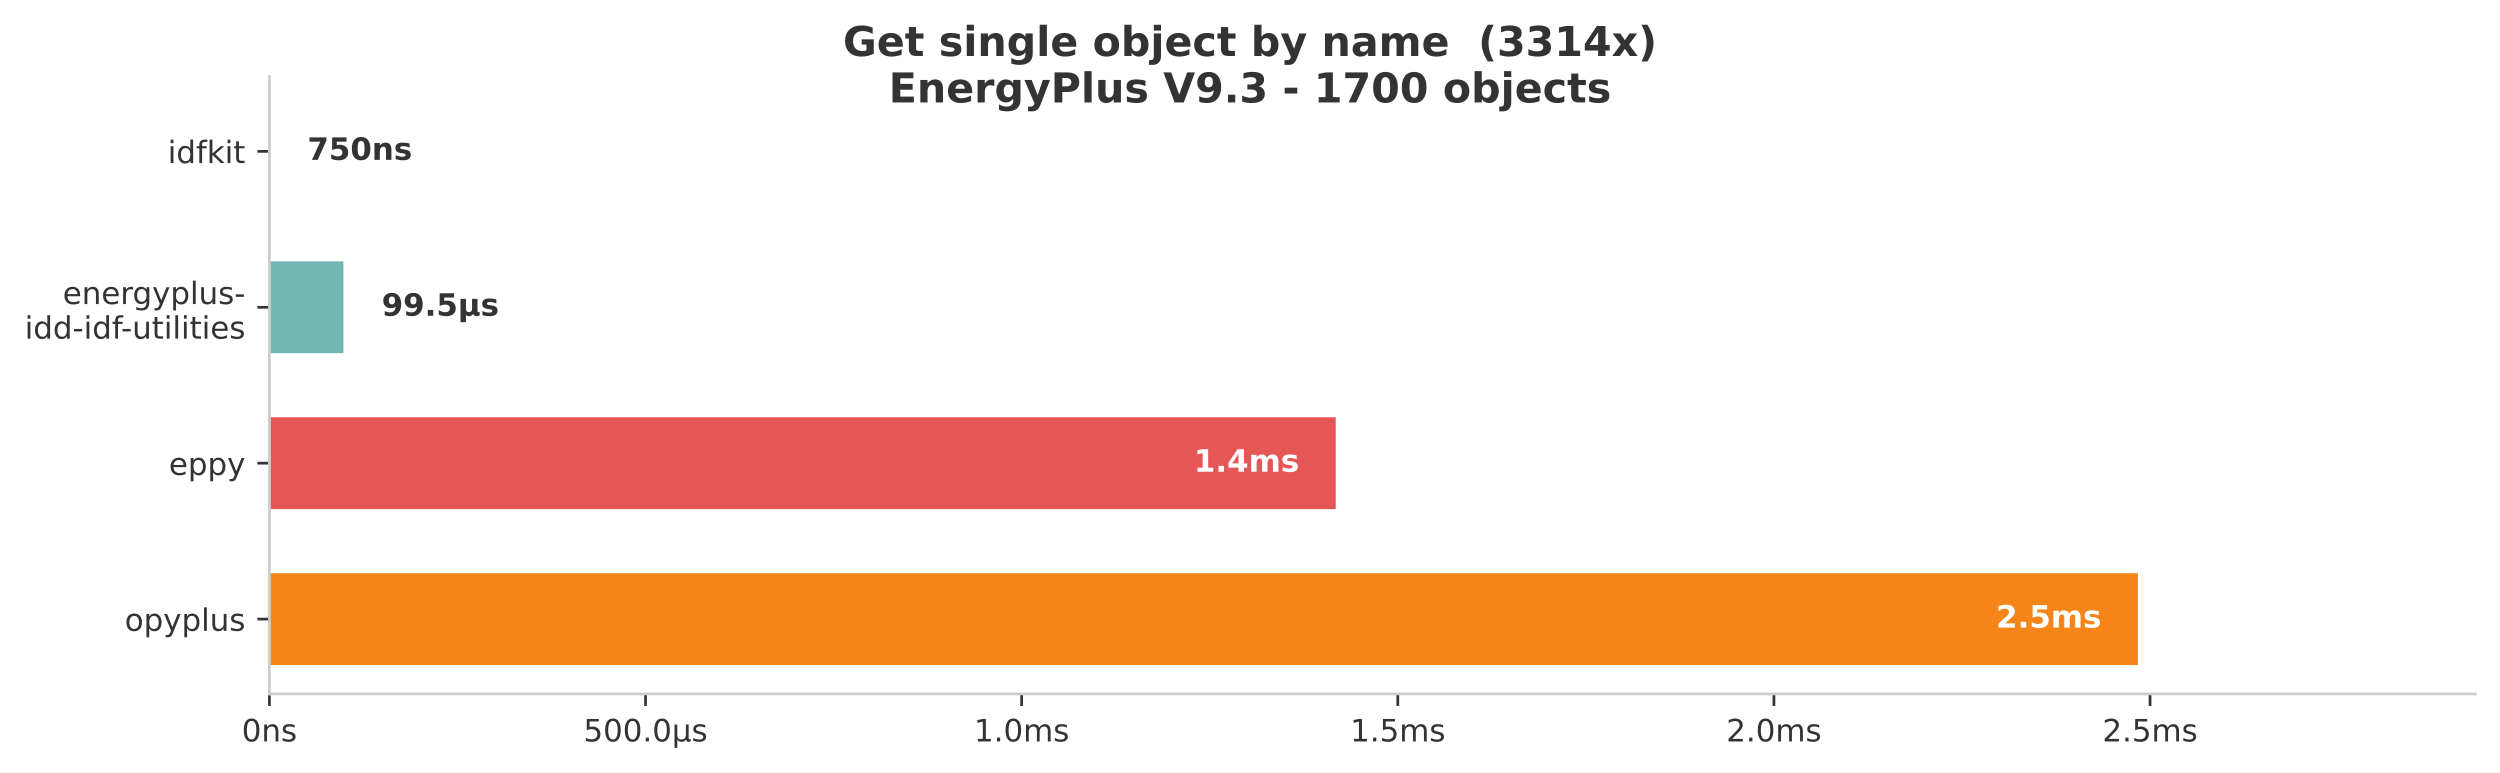
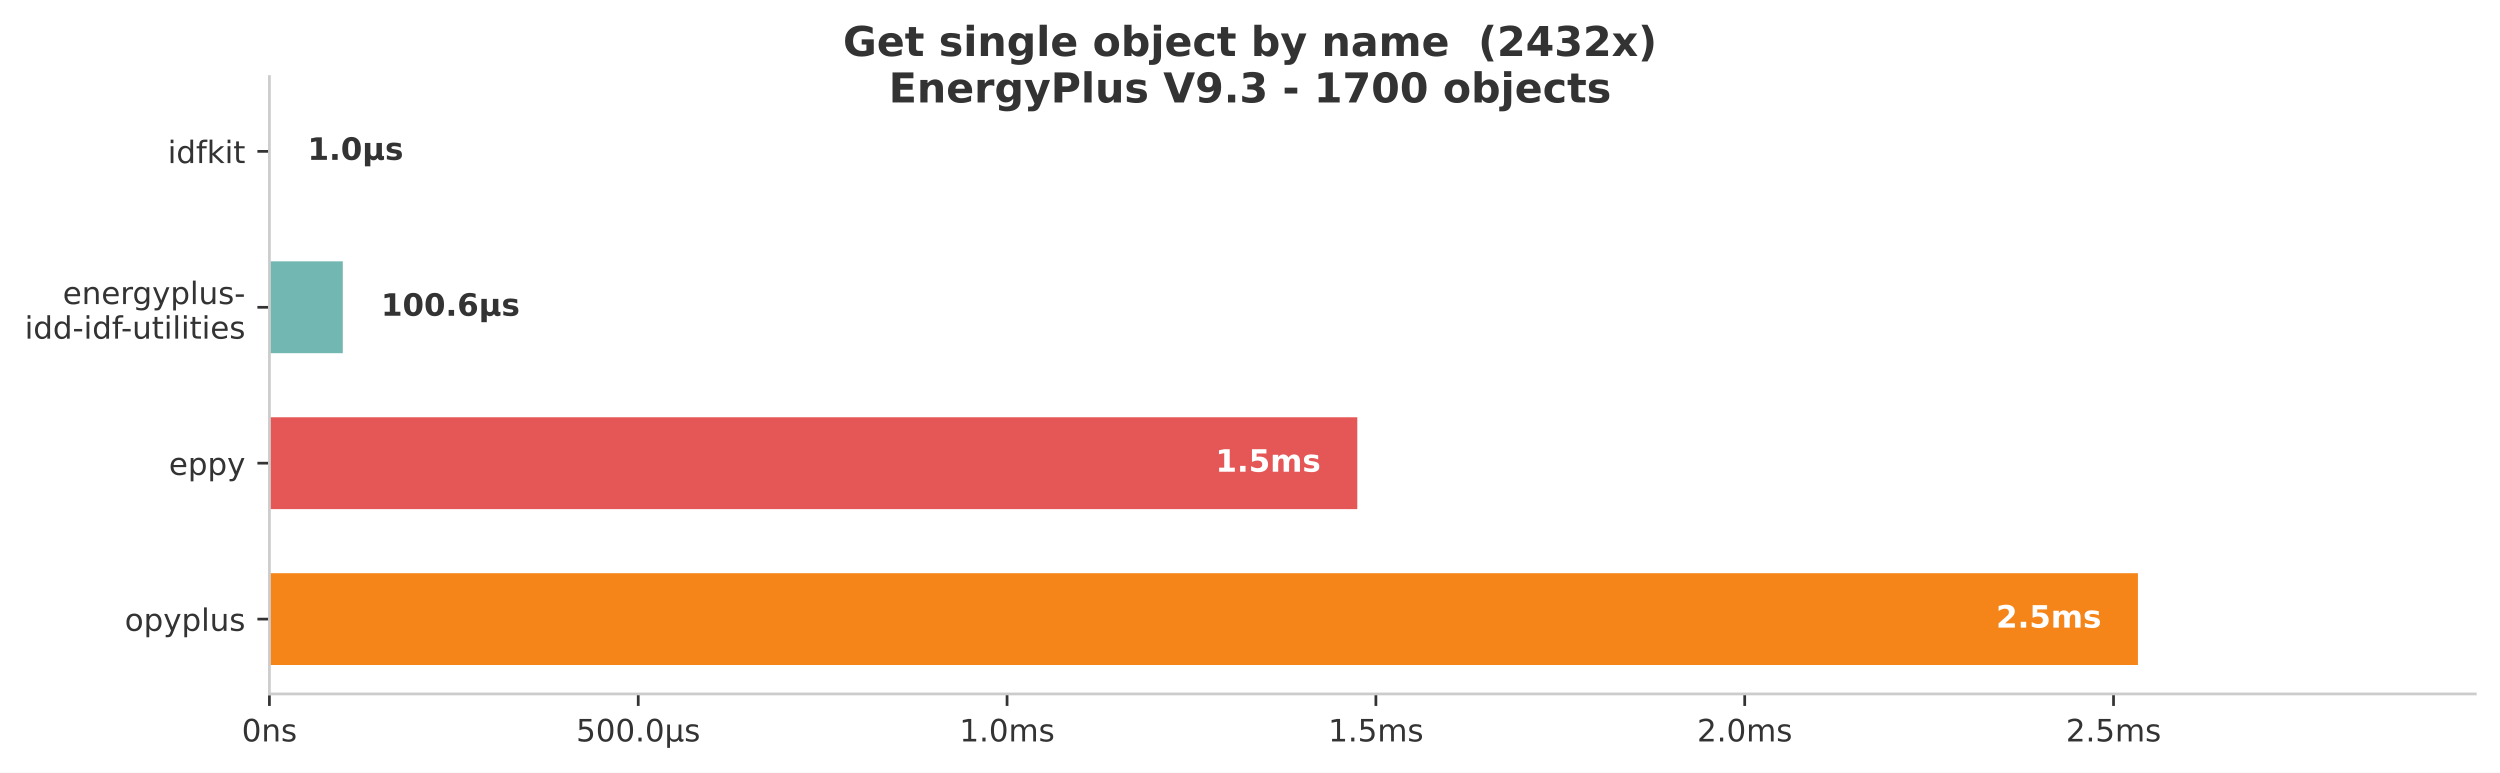
<svg xmlns="http://www.w3.org/2000/svg" xmlns:xlink="http://www.w3.org/1999/xlink" width="728.4pt" height="225.096pt" viewBox="0 0 728.4 225.096" version="1.1">
  <defs>
    <style type="text/css">*{stroke-linejoin: round; stroke-linecap: butt}</style>
  </defs>
  <g id="figure_1">
    <g id="patch_1">
      <path d="M 0 225.096 L 728.4 225.096 L 728.4 0 L 0 0 z " style="fill: #ffffff" />
    </g>
    <g id="axes_1">
      <g id="patch_2">
        <path d="M 78.497 202.185 L 721.2 202.185 L 721.2 22.296 L 78.497 22.296 z " style="fill: #ffffff" />
      </g>
      <g id="patch_3">
-         <path d="M 78.497 30.473 L 78.661 30.473 L 78.661 57.729 L 78.497 57.729 z " clip-path="url(#p20bd1a3137)" style="fill: #4c78a8; stroke: #ffffff; stroke-width: 0.5; stroke-linejoin: miter" />
+         <path d="M 78.497 30.473 L 78.721 30.473 L 78.721 57.729 L 78.497 57.729 z " clip-path="url(#p997a3b458b)" style="fill: #4c78a8; stroke: #ffffff; stroke-width: 0.5; stroke-linejoin: miter" />
      </g>
      <g id="patch_4">
-         <path d="M 78.497 75.9 L 100.305 75.9 L 100.305 103.156 L 78.497 103.156 z " clip-path="url(#p20bd1a3137)" style="fill: #72b7b2; stroke: #ffffff; stroke-width: 0.5; stroke-linejoin: miter" />
+         <path d="M 78.497 75.9 L 100.123 75.9 L 100.123 103.156 L 78.497 103.156 z " clip-path="url(#p997a3b458b)" style="fill: #72b7b2; stroke: #ffffff; stroke-width: 0.5; stroke-linejoin: miter" />
      </g>
      <g id="patch_5">
-         <path d="M 78.497 121.326 L 389.426 121.326 L 389.426 148.582 L 78.497 148.582 z " clip-path="url(#p20bd1a3137)" style="fill: #e45756; stroke: #ffffff; stroke-width: 0.5; stroke-linejoin: miter" />
+         <path d="M 78.497 121.326 L 395.711 121.326 L 395.711 148.582 L 78.497 148.582 z " clip-path="url(#p997a3b458b)" style="fill: #e45756; stroke: #ffffff; stroke-width: 0.5; stroke-linejoin: miter" />
      </g>
      <g id="patch_6">
-         <path d="M 78.497 166.753 L 623.16 166.753 L 623.16 194.009 L 78.497 194.009 z " clip-path="url(#p20bd1a3137)" style="fill: #f58518; stroke: #ffffff; stroke-width: 0.5; stroke-linejoin: miter" />
+         <path d="M 78.497 166.753 L 623.16 166.753 L 623.16 194.009 L 78.497 194.009 z " clip-path="url(#p997a3b458b)" style="fill: #f58518; stroke: #ffffff; stroke-width: 0.5; stroke-linejoin: miter" />
      </g>
      <g id="matplotlib.axis_1">
        <g id="xtick_1">
          <g id="line2d_1">
            <defs>
-               <path id="mc5695d712c" d="M 0 0 L 0 3.5 " style="stroke: #333333; stroke-width: 0.8" />
+               <path id="m370cb4ae0e" d="M 0 0 L 0 3.5 " style="stroke: #333333; stroke-width: 0.8" />
            </defs>
            <g>
-               <use xlink:href="#mc5695d712c" x="78.497" y="202.185" style="fill: #333333; stroke: #333333; stroke-width: 0.8" />
+               <use xlink:href="#m370cb4ae0e" x="78.497" y="202.185" style="fill: #333333; stroke: #333333; stroke-width: 0.8" />
            </g>
          </g>
          <g id="text_1">
            <g style="fill: #333333" transform="translate(70.43734 216.024) scale(0.09 -0.09)">
              <defs>
                <path id="DejaVuSans-30" d="M 2034 4250 Q 1547 4250 1301 3770 Q 1056 3291 1056 2328 Q 1056 1369 1301 889 Q 1547 409 2034 409 Q 2525 409 2770 889 Q 3016 1369 3016 2328 Q 3016 3291 2770 3770 Q 2525 4250 2034 4250 z M 2034 4750 Q 2819 4750 3233 4129 Q 3647 3509 3647 2328 Q 3647 1150 3233 529 Q 2819 -91 2034 -91 Q 1250 -91 836 529 Q 422 1150 422 2328 Q 422 3509 836 4129 Q 1250 4750 2034 4750 z " transform="scale(0.015625)" />
                <path id="DejaVuSans-6e" d="M 3513 2113 L 3513 0 L 2938 0 L 2938 2094 Q 2938 2591 2744 2837 Q 2550 3084 2163 3084 Q 1697 3084 1428 2787 Q 1159 2491 1159 1978 L 1159 0 L 581 0 L 581 3500 L 1159 3500 L 1159 2956 Q 1366 3272 1645 3428 Q 1925 3584 2291 3584 Q 2894 3584 3203 3211 Q 3513 2838 3513 2113 z " transform="scale(0.015625)" />
                <path id="DejaVuSans-73" d="M 2834 3397 L 2834 2853 Q 2591 2978 2328 3040 Q 2066 3103 1784 3103 Q 1356 3103 1142 2972 Q 928 2841 928 2578 Q 928 2378 1081 2264 Q 1234 2150 1697 2047 L 1894 2003 Q 2506 1872 2764 1633 Q 3022 1394 3022 966 Q 3022 478 2636 193 Q 2250 -91 1575 -91 Q 1294 -91 989 -36 Q 684 19 347 128 L 347 722 Q 666 556 975 473 Q 1284 391 1588 391 Q 1994 391 2212 530 Q 2431 669 2431 922 Q 2431 1156 2273 1281 Q 2116 1406 1581 1522 L 1381 1569 Q 847 1681 609 1914 Q 372 2147 372 2553 Q 372 3047 722 3315 Q 1072 3584 1716 3584 Q 2034 3584 2315 3537 Q 2597 3491 2834 3397 z " transform="scale(0.015625)" />
              </defs>
              <use xlink:href="#DejaVuSans-30" />
              <use xlink:href="#DejaVuSans-6e" transform="translate(63.62305 0)" />
              <use xlink:href="#DejaVuSans-73" transform="translate(127.002 0)" />
            </g>
          </g>
        </g>
        <g id="xtick_2">
          <g id="line2d_2">
            <g>
-               <use xlink:href="#mc5695d712c" x="188.085" y="202.185" style="fill: #333333; stroke: #333333; stroke-width: 0.8" />
+               <use xlink:href="#m370cb4ae0e" x="185.957" y="202.185" style="fill: #333333; stroke: #333333; stroke-width: 0.8" />
            </g>
          </g>
          <g id="text_2">
-             <g style="fill: #333333" transform="translate(169.995 216.024) scale(0.09 -0.09)">
+             <g style="fill: #333333" transform="translate(167.8671 216.024) scale(0.09 -0.09)">
              <defs>
                <path id="DejaVuSans-35" d="M 691 4666 L 3169 4666 L 3169 4134 L 1269 4134 L 1269 2991 Q 1406 3038 1543 3061 Q 1681 3084 1819 3084 Q 2600 3084 3056 2656 Q 3513 2228 3513 1497 Q 3513 744 3044 326 Q 2575 -91 1722 -91 Q 1428 -91 1123 -41 Q 819 9 494 109 L 494 744 Q 775 591 1075 516 Q 1375 441 1709 441 Q 2250 441 2565 725 Q 2881 1009 2881 1497 Q 2881 1984 2565 2268 Q 2250 2553 1709 2553 Q 1456 2553 1204 2497 Q 953 2441 691 2322 L 691 4666 z " transform="scale(0.015625)" />
                <path id="DejaVuSans-2e" d="M 684 794 L 1344 794 L 1344 0 L 684 0 L 684 794 z " transform="scale(0.015625)" />
                <path id="DejaVuSans-b5" d="M 544 -1331 L 544 3500 L 1119 3500 L 1119 1325 Q 1119 872 1334 640 Q 1550 409 1972 409 Q 2434 409 2667 671 Q 2900 934 2900 1459 L 2900 3500 L 3475 3500 L 3475 806 Q 3475 619 3529 530 Q 3584 441 3700 441 Q 3728 441 3778 458 Q 3828 475 3916 513 L 3916 50 Q 3788 -22 3673 -56 Q 3559 -91 3450 -91 Q 3234 -91 3106 31 Q 2978 153 2931 403 Q 2775 156 2548 32 Q 2322 -91 2016 -91 Q 1697 -91 1473 31 Q 1250 153 1119 397 L 1119 -1331 L 544 -1331 z " transform="scale(0.015625)" />
              </defs>
              <use xlink:href="#DejaVuSans-35" />
              <use xlink:href="#DejaVuSans-30" transform="translate(63.62305 0)" />
              <use xlink:href="#DejaVuSans-30" transform="translate(127.2461 0)" />
              <use xlink:href="#DejaVuSans-2e" transform="translate(190.8691 0)" />
              <use xlink:href="#DejaVuSans-30" transform="translate(222.6562 0)" />
              <use xlink:href="#DejaVuSans-b5" transform="translate(286.2793 0)" />
              <use xlink:href="#DejaVuSans-73" transform="translate(349.9023 0)" />
            </g>
          </g>
        </g>
        <g id="xtick_3">
          <g id="line2d_3">
            <g>
-               <use xlink:href="#mc5695d712c" x="297.673" y="202.185" style="fill: #333333; stroke: #333333; stroke-width: 0.8" />
+               <use xlink:href="#m370cb4ae0e" x="293.418" y="202.185" style="fill: #333333; stroke: #333333; stroke-width: 0.8" />
            </g>
          </g>
          <g id="text_3">
-             <g style="fill: #333333" transform="translate(283.7895 216.024) scale(0.09 -0.09)">
+             <g style="fill: #333333" transform="translate(279.5336 216.024) scale(0.09 -0.09)">
              <defs>
                <path id="DejaVuSans-31" d="M 794 531 L 1825 531 L 1825 4091 L 703 3866 L 703 4441 L 1819 4666 L 2450 4666 L 2450 531 L 3481 531 L 3481 0 L 794 0 L 794 531 z " transform="scale(0.015625)" />
                <path id="DejaVuSans-6d" d="M 3328 2828 Q 3544 3216 3844 3400 Q 4144 3584 4550 3584 Q 5097 3584 5394 3201 Q 5691 2819 5691 2113 L 5691 0 L 5113 0 L 5113 2094 Q 5113 2597 4934 2840 Q 4756 3084 4391 3084 Q 3944 3084 3684 2787 Q 3425 2491 3425 1978 L 3425 0 L 2847 0 L 2847 2094 Q 2847 2600 2669 2842 Q 2491 3084 2119 3084 Q 1678 3084 1418 2786 Q 1159 2488 1159 1978 L 1159 0 L 581 0 L 581 3500 L 1159 3500 L 1159 2956 Q 1356 3278 1631 3431 Q 1906 3584 2284 3584 Q 2666 3584 2933 3390 Q 3200 3197 3328 2828 z " transform="scale(0.015625)" />
              </defs>
              <use xlink:href="#DejaVuSans-31" />
              <use xlink:href="#DejaVuSans-2e" transform="translate(63.62305 0)" />
              <use xlink:href="#DejaVuSans-30" transform="translate(95.41016 0)" />
              <use xlink:href="#DejaVuSans-6d" transform="translate(159.0332 0)" />
              <use xlink:href="#DejaVuSans-73" transform="translate(256.4453 0)" />
            </g>
          </g>
        </g>
        <g id="xtick_4">
          <g id="line2d_4">
            <g>
-               <use xlink:href="#mc5695d712c" x="407.262" y="202.185" style="fill: #333333; stroke: #333333; stroke-width: 0.8" />
+               <use xlink:href="#m370cb4ae0e" x="400.878" y="202.185" style="fill: #333333; stroke: #333333; stroke-width: 0.8" />
            </g>
          </g>
          <g id="text_4">
-             <g style="fill: #333333" transform="translate(393.378 216.024) scale(0.09 -0.09)">
+             <g style="fill: #333333" transform="translate(386.9941 216.024) scale(0.09 -0.09)">
              <use xlink:href="#DejaVuSans-31" />
              <use xlink:href="#DejaVuSans-2e" transform="translate(63.62305 0)" />
              <use xlink:href="#DejaVuSans-35" transform="translate(95.41016 0)" />
              <use xlink:href="#DejaVuSans-6d" transform="translate(159.0332 0)" />
              <use xlink:href="#DejaVuSans-73" transform="translate(256.4453 0)" />
            </g>
          </g>
        </g>
        <g id="xtick_5">
          <g id="line2d_5">
            <g>
-               <use xlink:href="#mc5695d712c" x="516.85" y="202.185" style="fill: #333333; stroke: #333333; stroke-width: 0.8" />
+               <use xlink:href="#m370cb4ae0e" x="508.339" y="202.185" style="fill: #333333; stroke: #333333; stroke-width: 0.8" />
            </g>
          </g>
          <g id="text_5">
-             <g style="fill: #333333" transform="translate(502.9664 216.024) scale(0.09 -0.09)">
+             <g style="fill: #333333" transform="translate(494.4546 216.024) scale(0.09 -0.09)">
              <defs>
                <path id="DejaVuSans-32" d="M 1228 531 L 3431 531 L 3431 0 L 469 0 L 469 531 Q 828 903 1448 1529 Q 2069 2156 2228 2338 Q 2531 2678 2651 2914 Q 2772 3150 2772 3378 Q 2772 3750 2511 3984 Q 2250 4219 1831 4219 Q 1534 4219 1204 4116 Q 875 4013 500 3803 L 500 4441 Q 881 4594 1212 4672 Q 1544 4750 1819 4750 Q 2544 4750 2975 4387 Q 3406 4025 3406 3419 Q 3406 3131 3298 2873 Q 3191 2616 2906 2266 Q 2828 2175 2409 1742 Q 1991 1309 1228 531 z " transform="scale(0.015625)" />
              </defs>
              <use xlink:href="#DejaVuSans-32" />
              <use xlink:href="#DejaVuSans-2e" transform="translate(63.62305 0)" />
              <use xlink:href="#DejaVuSans-30" transform="translate(95.41016 0)" />
              <use xlink:href="#DejaVuSans-6d" transform="translate(159.0332 0)" />
              <use xlink:href="#DejaVuSans-73" transform="translate(256.4453 0)" />
            </g>
          </g>
        </g>
        <g id="xtick_6">
          <g id="line2d_6">
            <g>
-               <use xlink:href="#mc5695d712c" x="626.439" y="202.185" style="fill: #333333; stroke: #333333; stroke-width: 0.8" />
+               <use xlink:href="#m370cb4ae0e" x="615.799" y="202.185" style="fill: #333333; stroke: #333333; stroke-width: 0.8" />
            </g>
          </g>
          <g id="text_6">
-             <g style="fill: #333333" transform="translate(612.5549 216.024) scale(0.09 -0.09)">
+             <g style="fill: #333333" transform="translate(601.9151 216.024) scale(0.09 -0.09)">
              <use xlink:href="#DejaVuSans-32" />
              <use xlink:href="#DejaVuSans-2e" transform="translate(63.62305 0)" />
              <use xlink:href="#DejaVuSans-35" transform="translate(95.41016 0)" />
              <use xlink:href="#DejaVuSans-6d" transform="translate(159.0332 0)" />
              <use xlink:href="#DejaVuSans-73" transform="translate(256.4453 0)" />
            </g>
          </g>
        </g>
      </g>
      <g id="matplotlib.axis_2">
        <g id="ytick_1">
          <g id="line2d_7">
            <defs>
-               <path id="m74ec2d5a14" d="M 0 0 L -3.5 0 " style="stroke: #333333; stroke-width: 0.8" />
+               <path id="ma0d491e4cb" d="M 0 0 L -3.5 0 " style="stroke: #333333; stroke-width: 0.8" />
            </defs>
            <g>
-               <use xlink:href="#m74ec2d5a14" x="78.497" y="44.101" style="fill: #333333; stroke: #333333; stroke-width: 0.8" />
+               <use xlink:href="#ma0d491e4cb" x="78.497" y="44.101" style="fill: #333333; stroke: #333333; stroke-width: 0.8" />
            </g>
          </g>
          <g id="text_7">
            <g style="fill: #333333" transform="translate(48.87422 47.52029) scale(0.09 -0.09)">
              <defs>
                <path id="DejaVuSans-69" d="M 603 3500 L 1178 3500 L 1178 0 L 603 0 L 603 3500 z M 603 4863 L 1178 4863 L 1178 4134 L 603 4134 L 603 4863 z " transform="scale(0.015625)" />
                <path id="DejaVuSans-64" d="M 2906 2969 L 2906 4863 L 3481 4863 L 3481 0 L 2906 0 L 2906 525 Q 2725 213 2448 61 Q 2172 -91 1784 -91 Q 1150 -91 751 415 Q 353 922 353 1747 Q 353 2572 751 3078 Q 1150 3584 1784 3584 Q 2172 3584 2448 3432 Q 2725 3281 2906 2969 z M 947 1747 Q 947 1113 1208 752 Q 1469 391 1925 391 Q 2381 391 2643 752 Q 2906 1113 2906 1747 Q 2906 2381 2643 2742 Q 2381 3103 1925 3103 Q 1469 3103 1208 2742 Q 947 2381 947 1747 z " transform="scale(0.015625)" />
                <path id="DejaVuSans-66" d="M 2375 4863 L 2375 4384 L 1825 4384 Q 1516 4384 1395 4259 Q 1275 4134 1275 3809 L 1275 3500 L 2222 3500 L 2222 3053 L 1275 3053 L 1275 0 L 697 0 L 697 3053 L 147 3053 L 147 3500 L 697 3500 L 697 3744 Q 697 4328 969 4595 Q 1241 4863 1831 4863 L 2375 4863 z " transform="scale(0.015625)" />
                <path id="DejaVuSans-6b" d="M 581 4863 L 1159 4863 L 1159 1991 L 2875 3500 L 3609 3500 L 1753 1863 L 3688 0 L 2938 0 L 1159 1709 L 1159 0 L 581 0 L 581 4863 z " transform="scale(0.015625)" />
                <path id="DejaVuSans-74" d="M 1172 4494 L 1172 3500 L 2356 3500 L 2356 3053 L 1172 3053 L 1172 1153 Q 1172 725 1289 603 Q 1406 481 1766 481 L 2356 481 L 2356 0 L 1766 0 Q 1100 0 847 248 Q 594 497 594 1153 L 594 3053 L 172 3053 L 172 3500 L 594 3500 L 594 4494 L 1172 4494 z " transform="scale(0.015625)" />
              </defs>
              <use xlink:href="#DejaVuSans-69" />
              <use xlink:href="#DejaVuSans-64" transform="translate(27.7832 0)" />
              <use xlink:href="#DejaVuSans-66" transform="translate(91.25977 0)" />
              <use xlink:href="#DejaVuSans-6b" transform="translate(126.4648 0)" />
              <use xlink:href="#DejaVuSans-69" transform="translate(184.375 0)" />
              <use xlink:href="#DejaVuSans-74" transform="translate(212.1582 0)" />
            </g>
          </g>
        </g>
        <g id="ytick_2">
          <g id="line2d_8">
            <g>
-               <use xlink:href="#m74ec2d5a14" x="78.497" y="89.528" style="fill: #333333; stroke: #333333; stroke-width: 0.8" />
+               <use xlink:href="#ma0d491e4cb" x="78.497" y="89.528" style="fill: #333333; stroke: #333333; stroke-width: 0.8" />
            </g>
          </g>
          <g id="text_8">
            <g style="fill: #333333" transform="translate(18.28125 88.5917) scale(0.09 -0.09)">
              <defs>
                <path id="DejaVuSans-65" d="M 3597 1894 L 3597 1613 L 953 1613 Q 991 1019 1311 708 Q 1631 397 2203 397 Q 2534 397 2845 478 Q 3156 559 3463 722 L 3463 178 Q 3153 47 2828 -22 Q 2503 -91 2169 -91 Q 1331 -91 842 396 Q 353 884 353 1716 Q 353 2575 817 3079 Q 1281 3584 2069 3584 Q 2775 3584 3186 3129 Q 3597 2675 3597 1894 z M 3022 2063 Q 3016 2534 2758 2815 Q 2500 3097 2075 3097 Q 1594 3097 1305 2825 Q 1016 2553 972 2059 L 3022 2063 z " transform="scale(0.015625)" />
                <path id="DejaVuSans-72" d="M 2631 2963 Q 2534 3019 2420 3045 Q 2306 3072 2169 3072 Q 1681 3072 1420 2755 Q 1159 2438 1159 1844 L 1159 0 L 581 0 L 581 3500 L 1159 3500 L 1159 2956 Q 1341 3275 1631 3429 Q 1922 3584 2338 3584 Q 2397 3584 2469 3576 Q 2541 3569 2628 3553 L 2631 2963 z " transform="scale(0.015625)" />
                <path id="DejaVuSans-67" d="M 2906 1791 Q 2906 2416 2648 2759 Q 2391 3103 1925 3103 Q 1463 3103 1205 2759 Q 947 2416 947 1791 Q 947 1169 1205 825 Q 1463 481 1925 481 Q 2391 481 2648 825 Q 2906 1169 2906 1791 z M 3481 434 Q 3481 -459 3084 -895 Q 2688 -1331 1869 -1331 Q 1566 -1331 1297 -1286 Q 1028 -1241 775 -1147 L 775 -588 Q 1028 -725 1275 -790 Q 1522 -856 1778 -856 Q 2344 -856 2625 -561 Q 2906 -266 2906 331 L 2906 616 Q 2728 306 2450 153 Q 2172 0 1784 0 Q 1141 0 747 490 Q 353 981 353 1791 Q 353 2603 747 3093 Q 1141 3584 1784 3584 Q 2172 3584 2450 3431 Q 2728 3278 2906 2969 L 2906 3500 L 3481 3500 L 3481 434 z " transform="scale(0.015625)" />
                <path id="DejaVuSans-79" d="M 2059 -325 Q 1816 -950 1584 -1140 Q 1353 -1331 966 -1331 L 506 -1331 L 506 -850 L 844 -850 Q 1081 -850 1212 -737 Q 1344 -625 1503 -206 L 1606 56 L 191 3500 L 800 3500 L 1894 763 L 2988 3500 L 3597 3500 L 2059 -325 z " transform="scale(0.015625)" />
                <path id="DejaVuSans-70" d="M 1159 525 L 1159 -1331 L 581 -1331 L 581 3500 L 1159 3500 L 1159 2969 Q 1341 3281 1617 3432 Q 1894 3584 2278 3584 Q 2916 3584 3314 3078 Q 3713 2572 3713 1747 Q 3713 922 3314 415 Q 2916 -91 2278 -91 Q 1894 -91 1617 61 Q 1341 213 1159 525 z M 3116 1747 Q 3116 2381 2855 2742 Q 2594 3103 2138 3103 Q 1681 3103 1420 2742 Q 1159 2381 1159 1747 Q 1159 1113 1420 752 Q 1681 391 2138 391 Q 2594 391 2855 752 Q 3116 1113 3116 1747 z " transform="scale(0.015625)" />
                <path id="DejaVuSans-6c" d="M 603 4863 L 1178 4863 L 1178 0 L 603 0 L 603 4863 z " transform="scale(0.015625)" />
                <path id="DejaVuSans-75" d="M 544 1381 L 544 3500 L 1119 3500 L 1119 1403 Q 1119 906 1312 657 Q 1506 409 1894 409 Q 2359 409 2629 706 Q 2900 1003 2900 1516 L 2900 3500 L 3475 3500 L 3475 0 L 2900 0 L 2900 538 Q 2691 219 2414 64 Q 2138 -91 1772 -91 Q 1169 -91 856 284 Q 544 659 544 1381 z M 1991 3584 L 1991 3584 z " transform="scale(0.015625)" />
                <path id="DejaVuSans-2d" d="M 313 2009 L 1997 2009 L 1997 1497 L 313 1497 L 313 2009 z " transform="scale(0.015625)" />
              </defs>
              <use xlink:href="#DejaVuSans-65" />
              <use xlink:href="#DejaVuSans-6e" transform="translate(61.52344 0)" />
              <use xlink:href="#DejaVuSans-65" transform="translate(124.9023 0)" />
              <use xlink:href="#DejaVuSans-72" transform="translate(186.4258 0)" />
              <use xlink:href="#DejaVuSans-67" transform="translate(225.7891 0)" />
              <use xlink:href="#DejaVuSans-79" transform="translate(289.2656 0)" />
              <use xlink:href="#DejaVuSans-70" transform="translate(348.4453 0)" />
              <use xlink:href="#DejaVuSans-6c" transform="translate(411.9219 0)" />
              <use xlink:href="#DejaVuSans-75" transform="translate(439.7051 0)" />
              <use xlink:href="#DejaVuSans-73" transform="translate(503.084 0)" />
              <use xlink:href="#DejaVuSans-2d" transform="translate(555.1836 0)" />
            </g>
            <g style="fill: #333333" transform="translate(7.2 98.66973) scale(0.09 -0.09)">
              <use xlink:href="#DejaVuSans-69" />
              <use xlink:href="#DejaVuSans-64" transform="translate(27.7832 0)" />
              <use xlink:href="#DejaVuSans-64" transform="translate(91.25977 0)" />
              <use xlink:href="#DejaVuSans-2d" transform="translate(154.7363 0)" />
              <use xlink:href="#DejaVuSans-69" transform="translate(190.8203 0)" />
              <use xlink:href="#DejaVuSans-64" transform="translate(218.6035 0)" />
              <use xlink:href="#DejaVuSans-66" transform="translate(282.0801 0)" />
              <use xlink:href="#DejaVuSans-2d" transform="translate(311.7852 0)" />
              <use xlink:href="#DejaVuSans-75" transform="translate(347.8691 0)" />
              <use xlink:href="#DejaVuSans-74" transform="translate(411.248 0)" />
              <use xlink:href="#DejaVuSans-69" transform="translate(450.457 0)" />
              <use xlink:href="#DejaVuSans-6c" transform="translate(478.2402 0)" />
              <use xlink:href="#DejaVuSans-69" transform="translate(506.0234 0)" />
              <use xlink:href="#DejaVuSans-74" transform="translate(533.8066 0)" />
              <use xlink:href="#DejaVuSans-69" transform="translate(573.0156 0)" />
              <use xlink:href="#DejaVuSans-65" transform="translate(600.7988 0)" />
              <use xlink:href="#DejaVuSans-73" transform="translate(662.3223 0)" />
            </g>
          </g>
        </g>
        <g id="ytick_3">
          <g id="line2d_9">
            <g>
-               <use xlink:href="#m74ec2d5a14" x="78.497" y="134.954" style="fill: #333333; stroke: #333333; stroke-width: 0.8" />
+               <use xlink:href="#ma0d491e4cb" x="78.497" y="134.954" style="fill: #333333; stroke: #333333; stroke-width: 0.8" />
            </g>
          </g>
          <g id="text_9">
            <g style="fill: #333333" transform="translate(49.20469 138.3734) scale(0.09 -0.09)">
              <use xlink:href="#DejaVuSans-65" />
              <use xlink:href="#DejaVuSans-70" transform="translate(61.52344 0)" />
              <use xlink:href="#DejaVuSans-70" transform="translate(125 0)" />
              <use xlink:href="#DejaVuSans-79" transform="translate(188.4766 0)" />
            </g>
          </g>
        </g>
        <g id="ytick_4">
          <g id="line2d_10">
            <g>
-               <use xlink:href="#m74ec2d5a14" x="78.497" y="180.381" style="fill: #333333; stroke: #333333; stroke-width: 0.8" />
+               <use xlink:href="#ma0d491e4cb" x="78.497" y="180.381" style="fill: #333333; stroke: #333333; stroke-width: 0.8" />
            </g>
          </g>
          <g id="text_10">
            <g style="fill: #333333" transform="translate(36.34313 183.8) scale(0.09 -0.09)">
              <defs>
                <path id="DejaVuSans-6f" d="M 1959 3097 Q 1497 3097 1228 2736 Q 959 2375 959 1747 Q 959 1119 1226 758 Q 1494 397 1959 397 Q 2419 397 2687 759 Q 2956 1122 2956 1747 Q 2956 2369 2687 2733 Q 2419 3097 1959 3097 z M 1959 3584 Q 2709 3584 3137 3096 Q 3566 2609 3566 1747 Q 3566 888 3137 398 Q 2709 -91 1959 -91 Q 1206 -91 779 398 Q 353 888 353 1747 Q 353 2609 779 3096 Q 1206 3584 1959 3584 z " transform="scale(0.015625)" />
              </defs>
              <use xlink:href="#DejaVuSans-6f" />
              <use xlink:href="#DejaVuSans-70" transform="translate(61.18164 0)" />
              <use xlink:href="#DejaVuSans-79" transform="translate(124.6582 0)" />
              <use xlink:href="#DejaVuSans-70" transform="translate(183.8379 0)" />
              <use xlink:href="#DejaVuSans-6c" transform="translate(247.3145 0)" />
              <use xlink:href="#DejaVuSans-75" transform="translate(275.0977 0)" />
              <use xlink:href="#DejaVuSans-73" transform="translate(338.4766 0)" />
            </g>
          </g>
        </g>
      </g>
      <g id="patch_7">
        <path d="M 78.497 202.185 L 78.497 22.296 " style="fill: none; stroke: #cccccc; stroke-width: 0.8; stroke-linejoin: miter; stroke-linecap: square" />
      </g>
      <g id="patch_8">
        <path d="M 78.497 202.185 L 721.2 202.185 " style="fill: none; stroke: #cccccc; stroke-width: 0.8; stroke-linejoin: miter; stroke-linecap: square" />
      </g>
      <g id="text_11">
-         <g style="fill: #333333" transform="translate(89.5542 46.58443) scale(0.09 -0.09)">
+         <g style="fill: #333333" transform="translate(89.61378 46.57459) scale(0.09 -0.09)">
          <defs>
-             <path id="DejaVuSans-Bold-37" d="M 428 4666 L 3944 4666 L 3944 3988 L 2125 0 L 953 0 L 2675 3781 L 428 3781 L 428 4666 z " transform="scale(0.015625)" />
-             <path id="DejaVuSans-Bold-35" d="M 678 4666 L 3669 4666 L 3669 3781 L 1638 3781 L 1638 3059 Q 1775 3097 1914 3117 Q 2053 3138 2203 3138 Q 3056 3138 3531 2711 Q 4006 2284 4006 1522 Q 4006 766 3489 337 Q 2972 -91 2053 -91 Q 1656 -91 1267 -14 Q 878 63 494 219 L 494 1166 Q 875 947 1217 837 Q 1559 728 1863 728 Q 2300 728 2551 942 Q 2803 1156 2803 1522 Q 2803 1891 2551 2103 Q 2300 2316 1863 2316 Q 1603 2316 1309 2248 Q 1016 2181 678 2041 L 678 4666 z " transform="scale(0.015625)" />
+             <path id="DejaVuSans-Bold-31" d="M 750 831 L 1813 831 L 1813 3847 L 722 3622 L 722 4441 L 1806 4666 L 2950 4666 L 2950 831 L 4013 831 L 4013 0 L 750 0 L 750 831 z " transform="scale(0.015625)" />
+             <path id="DejaVuSans-Bold-2e" d="M 653 1209 L 1778 1209 L 1778 0 L 653 0 L 653 1209 z " transform="scale(0.015625)" />
            <path id="DejaVuSans-Bold-30" d="M 2944 2338 Q 2944 3213 2780 3570 Q 2616 3928 2228 3928 Q 1841 3928 1675 3570 Q 1509 3213 1509 2338 Q 1509 1453 1675 1090 Q 1841 728 2228 728 Q 2613 728 2778 1090 Q 2944 1453 2944 2338 z M 4147 2328 Q 4147 1169 3647 539 Q 3147 -91 2228 -91 Q 1306 -91 806 539 Q 306 1169 306 2328 Q 306 3491 806 4120 Q 1306 4750 2228 4750 Q 3147 4750 3647 4120 Q 4147 3491 4147 2328 z " transform="scale(0.015625)" />
-             <path id="DejaVuSans-Bold-6e" d="M 4056 2131 L 4056 0 L 2931 0 L 2931 347 L 2931 1631 Q 2931 2084 2911 2256 Q 2891 2428 2841 2509 Q 2775 2619 2662 2680 Q 2550 2741 2406 2741 Q 2056 2741 1856 2470 Q 1656 2200 1656 1722 L 1656 0 L 538 0 L 538 3500 L 1656 3500 L 1656 2988 Q 1909 3294 2193 3439 Q 2478 3584 2822 3584 Q 3428 3584 3742 3212 Q 4056 2841 4056 2131 z " transform="scale(0.015625)" />
+             <path id="DejaVuSans-Bold-b5" d="M 544 -1338 L 544 3500 L 1672 3500 L 1672 1466 Q 1672 1103 1828 926 Q 1984 750 2303 750 Q 2625 750 2781 926 Q 2938 1103 2938 1466 L 2938 3500 L 4063 3500 L 4063 1159 Q 4063 938 4114 850 Q 4166 763 4288 763 Q 4344 763 4395 778 Q 4447 794 4506 831 L 4506 50 Q 4341 -22 4195 -56 Q 4050 -91 3909 -91 Q 3631 -91 3454 26 Q 3278 144 3169 403 Q 3022 156 2811 32 Q 2600 -91 2322 -91 Q 2091 -91 1928 -17 Q 1766 56 1672 206 L 1672 -1338 L 544 -1338 z " transform="scale(0.015625)" />
            <path id="DejaVuSans-Bold-73" d="M 3272 3391 L 3272 2541 Q 2913 2691 2578 2766 Q 2244 2841 1947 2841 Q 1628 2841 1473 2761 Q 1319 2681 1319 2516 Q 1319 2381 1436 2309 Q 1553 2238 1856 2203 L 2053 2175 Q 2913 2066 3209 1816 Q 3506 1566 3506 1031 Q 3506 472 3093 190 Q 2681 -91 1863 -91 Q 1516 -91 1145 -36 Q 775 19 384 128 L 384 978 Q 719 816 1070 734 Q 1422 653 1784 653 Q 2113 653 2278 743 Q 2444 834 2444 1013 Q 2444 1163 2330 1236 Q 2216 1309 1875 1350 L 1678 1375 Q 931 1469 631 1722 Q 331 1975 331 2491 Q 331 3047 712 3315 Q 1094 3584 1881 3584 Q 2191 3584 2531 3537 Q 2872 3491 3272 3391 z " transform="scale(0.015625)" />
          </defs>
-           <use xlink:href="#DejaVuSans-Bold-37" />
-           <use xlink:href="#DejaVuSans-Bold-35" transform="translate(69.58008 0)" />
+           <use xlink:href="#DejaVuSans-Bold-31" />
+           <use xlink:href="#DejaVuSans-Bold-2e" transform="translate(69.58008 0)" />
+           <use xlink:href="#DejaVuSans-Bold-30" transform="translate(107.5684 0)" />
+           <use xlink:href="#DejaVuSans-Bold-b5" transform="translate(177.1484 0)" />
+           <use xlink:href="#DejaVuSans-Bold-73" transform="translate(250.7324 0)" />
+         </g>
+       </g>
+       <g id="text_12">
+         <g style="fill: #333333" transform="translate(111.0163 92.00115) scale(0.09 -0.09)">
+           <defs>
+             <path id="DejaVuSans-Bold-36" d="M 2316 2303 Q 2000 2303 1842 2098 Q 1684 1894 1684 1484 Q 1684 1075 1842 870 Q 2000 666 2316 666 Q 2634 666 2792 870 Q 2950 1075 2950 1484 Q 2950 1894 2792 2098 Q 2634 2303 2316 2303 z M 3803 4544 L 3803 3681 Q 3506 3822 3243 3889 Q 2981 3956 2731 3956 Q 2194 3956 1894 3657 Q 1594 3359 1544 2772 Q 1750 2925 1990 3001 Q 2231 3078 2516 3078 Q 3231 3078 3670 2659 Q 4109 2241 4109 1563 Q 4109 813 3618 361 Q 3128 -91 2303 -91 Q 1394 -91 895 523 Q 397 1138 397 2266 Q 397 3422 980 4083 Q 1563 4744 2578 4744 Q 2900 4744 3203 4694 Q 3506 4644 3803 4544 z " transform="scale(0.015625)" />
+           </defs>
+           <use xlink:href="#DejaVuSans-Bold-31" />
+           <use xlink:href="#DejaVuSans-Bold-30" transform="translate(69.58008 0)" />
          <use xlink:href="#DejaVuSans-Bold-30" transform="translate(139.1602 0)" />
-           <use xlink:href="#DejaVuSans-Bold-6e" transform="translate(208.7402 0)" />
-           <use xlink:href="#DejaVuSans-Bold-73" transform="translate(279.9316 0)" />
-         </g>
-       </g>
-       <g id="text_12">
-         <g style="fill: #333333" transform="translate(111.1979 92.00115) scale(0.09 -0.09)">
+           <use xlink:href="#DejaVuSans-Bold-2e" transform="translate(208.7402 0)" />
+           <use xlink:href="#DejaVuSans-Bold-36" transform="translate(246.7285 0)" />
+           <use xlink:href="#DejaVuSans-Bold-b5" transform="translate(316.3086 0)" />
+           <use xlink:href="#DejaVuSans-Bold-73" transform="translate(389.8926 0)" />
+         </g>
+       </g>
+       <g id="text_13">
+         <g style="fill: #ffffff" transform="translate(354.1403 137.4376) scale(0.09 -0.09)">
          <defs>
-             <path id="DejaVuSans-Bold-39" d="M 641 103 L 641 966 Q 928 831 1190 764 Q 1453 697 1709 697 Q 2247 697 2547 995 Q 2847 1294 2900 1881 Q 2688 1725 2447 1647 Q 2206 1569 1925 1569 Q 1209 1569 770 1986 Q 331 2403 331 3084 Q 331 3838 820 4291 Q 1309 4744 2131 4744 Q 3044 4744 3544 4128 Q 4044 3513 4044 2388 Q 4044 1231 3459 570 Q 2875 -91 1856 -91 Q 1528 -91 1228 -42 Q 928 6 641 103 z M 2125 2350 Q 2441 2350 2600 2554 Q 2759 2759 2759 3169 Q 2759 3575 2600 3781 Q 2441 3988 2125 3988 Q 1809 3988 1650 3781 Q 1491 3575 1491 3169 Q 1491 2759 1650 2554 Q 1809 2350 2125 2350 z " transform="scale(0.015625)" />
-             <path id="DejaVuSans-Bold-2e" d="M 653 1209 L 1778 1209 L 1778 0 L 653 0 L 653 1209 z " transform="scale(0.015625)" />
-             <path id="DejaVuSans-Bold-b5" d="M 544 -1338 L 544 3500 L 1672 3500 L 1672 1466 Q 1672 1103 1828 926 Q 1984 750 2303 750 Q 2625 750 2781 926 Q 2938 1103 2938 1466 L 2938 3500 L 4063 3500 L 4063 1159 Q 4063 938 4114 850 Q 4166 763 4288 763 Q 4344 763 4395 778 Q 4447 794 4506 831 L 4506 50 Q 4341 -22 4195 -56 Q 4050 -91 3909 -91 Q 3631 -91 3454 26 Q 3278 144 3169 403 Q 3022 156 2811 32 Q 2600 -91 2322 -91 Q 2091 -91 1928 -17 Q 1766 56 1672 206 L 1672 -1338 L 544 -1338 z " transform="scale(0.015625)" />
-           </defs>
-           <use xlink:href="#DejaVuSans-Bold-39" />
-           <use xlink:href="#DejaVuSans-Bold-39" transform="translate(69.58008 0)" />
-           <use xlink:href="#DejaVuSans-Bold-2e" transform="translate(139.1602 0)" />
-           <use xlink:href="#DejaVuSans-Bold-35" transform="translate(177.1484 0)" />
-           <use xlink:href="#DejaVuSans-Bold-b5" transform="translate(246.7285 0)" />
-           <use xlink:href="#DejaVuSans-Bold-73" transform="translate(320.3125 0)" />
-         </g>
-       </g>
-       <g id="text_13">
-         <g style="fill: #ffffff" transform="translate(347.8558 137.4376) scale(0.09 -0.09)">
-           <defs>
-             <path id="DejaVuSans-Bold-31" d="M 750 831 L 1813 831 L 1813 3847 L 722 3622 L 722 4441 L 1806 4666 L 2950 4666 L 2950 831 L 4013 831 L 4013 0 L 750 0 L 750 831 z " transform="scale(0.015625)" />
-             <path id="DejaVuSans-Bold-34" d="M 2356 3675 L 1038 1722 L 2356 1722 L 2356 3675 z M 2156 4666 L 3494 4666 L 3494 1722 L 4159 1722 L 4159 850 L 3494 850 L 3494 0 L 2356 0 L 2356 850 L 288 850 L 288 1881 L 2156 4666 z " transform="scale(0.015625)" />
+             <path id="DejaVuSans-Bold-35" d="M 678 4666 L 3669 4666 L 3669 3781 L 1638 3781 L 1638 3059 Q 1775 3097 1914 3117 Q 2053 3138 2203 3138 Q 3056 3138 3531 2711 Q 4006 2284 4006 1522 Q 4006 766 3489 337 Q 2972 -91 2053 -91 Q 1656 -91 1267 -14 Q 878 63 494 219 L 494 1166 Q 875 947 1217 837 Q 1559 728 1863 728 Q 2300 728 2551 942 Q 2803 1156 2803 1522 Q 2803 1891 2551 2103 Q 2300 2316 1863 2316 Q 1603 2316 1309 2248 Q 1016 2181 678 2041 L 678 4666 z " transform="scale(0.015625)" />
            <path id="DejaVuSans-Bold-6d" d="M 3781 2919 Q 3994 3244 4286 3414 Q 4578 3584 4928 3584 Q 5531 3584 5847 3212 Q 6163 2841 6163 2131 L 6163 0 L 5038 0 L 5038 1825 Q 5041 1866 5042 1909 Q 5044 1953 5044 2034 Q 5044 2406 4934 2573 Q 4825 2741 4581 2741 Q 4263 2741 4089 2478 Q 3916 2216 3909 1719 L 3909 0 L 2784 0 L 2784 1825 Q 2784 2406 2684 2573 Q 2584 2741 2328 2741 Q 2006 2741 1831 2477 Q 1656 2213 1656 1722 L 1656 0 L 531 0 L 531 3500 L 1656 3500 L 1656 2988 Q 1863 3284 2130 3434 Q 2397 3584 2719 3584 Q 3081 3584 3359 3409 Q 3638 3234 3781 2919 z " transform="scale(0.015625)" />
          </defs>
          <use xlink:href="#DejaVuSans-Bold-31" />
          <use xlink:href="#DejaVuSans-Bold-2e" transform="translate(69.58008 0)" />
-           <use xlink:href="#DejaVuSans-Bold-34" transform="translate(107.5684 0)" />
+           <use xlink:href="#DejaVuSans-Bold-35" transform="translate(107.5684 0)" />
          <use xlink:href="#DejaVuSans-Bold-6d" transform="translate(177.1484 0)" />
          <use xlink:href="#DejaVuSans-Bold-73" transform="translate(281.3477 0)" />
        </g>
      </g>
      <g id="text_14">
        <g style="fill: #ffffff" transform="translate(581.5895 182.8641) scale(0.09 -0.09)">
          <defs>
            <path id="DejaVuSans-Bold-32" d="M 1844 884 L 3897 884 L 3897 0 L 506 0 L 506 884 L 2209 2388 Q 2438 2594 2547 2791 Q 2656 2988 2656 3200 Q 2656 3528 2436 3728 Q 2216 3928 1850 3928 Q 1569 3928 1234 3808 Q 900 3688 519 3450 L 519 4475 Q 925 4609 1322 4679 Q 1719 4750 2100 4750 Q 2938 4750 3402 4381 Q 3866 4013 3866 3353 Q 3866 2972 3669 2642 Q 3472 2313 2841 1759 L 1844 884 z " transform="scale(0.015625)" />
          </defs>
          <use xlink:href="#DejaVuSans-Bold-32" />
          <use xlink:href="#DejaVuSans-Bold-2e" transform="translate(69.58008 0)" />
          <use xlink:href="#DejaVuSans-Bold-35" transform="translate(107.5684 0)" />
          <use xlink:href="#DejaVuSans-Bold-6d" transform="translate(177.1484 0)" />
          <use xlink:href="#DejaVuSans-Bold-73" transform="translate(281.3477 0)" />
        </g>
      </g>
    </g>
    <g id="text_15">
      <g style="fill: #333333" transform="translate(245.6154 16.31812) scale(0.12 -0.12)">
        <defs>
          <path id="DejaVuSans-Bold-47" d="M 4781 347 Q 4331 128 3847 18 Q 3363 -91 2847 -91 Q 1681 -91 1000 561 Q 319 1213 319 2328 Q 319 3456 1012 4103 Q 1706 4750 2913 4750 Q 3378 4750 3804 4662 Q 4231 4575 4609 4403 L 4609 3438 Q 4219 3659 3833 3768 Q 3447 3878 3059 3878 Q 2341 3878 1952 3476 Q 1563 3075 1563 2328 Q 1563 1588 1938 1184 Q 2313 781 3003 781 Q 3191 781 3352 804 Q 3513 828 3641 878 L 3641 1784 L 2906 1784 L 2906 2591 L 4781 2591 L 4781 347 z " transform="scale(0.015625)" />
          <path id="DejaVuSans-Bold-65" d="M 4031 1759 L 4031 1441 L 1416 1441 Q 1456 1047 1700 850 Q 1944 653 2381 653 Q 2734 653 3104 758 Q 3475 863 3866 1075 L 3866 213 Q 3469 63 3072 -14 Q 2675 -91 2278 -91 Q 1328 -91 801 392 Q 275 875 275 1747 Q 275 2603 792 3093 Q 1309 3584 2216 3584 Q 3041 3584 3536 3087 Q 4031 2591 4031 1759 z M 2881 2131 Q 2881 2450 2695 2645 Q 2509 2841 2209 2841 Q 1884 2841 1681 2658 Q 1478 2475 1428 2131 L 2881 2131 z " transform="scale(0.015625)" />
          <path id="DejaVuSans-Bold-74" d="M 1759 4494 L 1759 3500 L 2913 3500 L 2913 2700 L 1759 2700 L 1759 1216 Q 1759 972 1856 886 Q 1953 800 2241 800 L 2816 800 L 2816 0 L 1856 0 Q 1194 0 917 276 Q 641 553 641 1216 L 641 2700 L 84 2700 L 84 3500 L 641 3500 L 641 4494 L 1759 4494 z " transform="scale(0.015625)" />
          <path id="DejaVuSans-Bold-20" transform="scale(0.015625)" />
          <path id="DejaVuSans-Bold-69" d="M 538 3500 L 1656 3500 L 1656 0 L 538 0 L 538 3500 z M 538 4863 L 1656 4863 L 1656 3950 L 538 3950 L 538 4863 z " transform="scale(0.015625)" />
+           <path id="DejaVuSans-Bold-6e" d="M 4056 2131 L 4056 0 L 2931 0 L 2931 347 L 2931 1631 Q 2931 2084 2911 2256 Q 2891 2428 2841 2509 Q 2775 2619 2662 2680 Q 2550 2741 2406 2741 Q 2056 2741 1856 2470 Q 1656 2200 1656 1722 L 1656 0 L 538 0 L 538 3500 L 1656 3500 L 1656 2988 Q 1909 3294 2193 3439 Q 2478 3584 2822 3584 Q 3428 3584 3742 3212 Q 4056 2841 4056 2131 z " transform="scale(0.015625)" />
          <path id="DejaVuSans-Bold-67" d="M 2919 594 Q 2688 288 2409 144 Q 2131 0 1766 0 Q 1125 0 706 504 Q 288 1009 288 1791 Q 288 2575 706 3076 Q 1125 3578 1766 3578 Q 2131 3578 2409 3434 Q 2688 3291 2919 2981 L 2919 3500 L 4044 3500 L 4044 353 Q 4044 -491 3511 -936 Q 2978 -1381 1966 -1381 Q 1638 -1381 1331 -1331 Q 1025 -1281 716 -1178 L 716 -306 Q 1009 -475 1290 -558 Q 1572 -641 1856 -641 Q 2406 -641 2662 -400 Q 2919 -159 2919 353 L 2919 594 z M 2181 2772 Q 1834 2772 1640 2515 Q 1447 2259 1447 1791 Q 1447 1309 1634 1061 Q 1822 813 2181 813 Q 2531 813 2725 1069 Q 2919 1325 2919 1791 Q 2919 2259 2725 2515 Q 2531 2772 2181 2772 z " transform="scale(0.015625)" />
          <path id="DejaVuSans-Bold-6c" d="M 538 4863 L 1656 4863 L 1656 0 L 538 0 L 538 4863 z " transform="scale(0.015625)" />
          <path id="DejaVuSans-Bold-6f" d="M 2203 2784 Q 1831 2784 1636 2517 Q 1441 2250 1441 1747 Q 1441 1244 1636 976 Q 1831 709 2203 709 Q 2569 709 2762 976 Q 2956 1244 2956 1747 Q 2956 2250 2762 2517 Q 2569 2784 2203 2784 z M 2203 3584 Q 3106 3584 3614 3096 Q 4122 2609 4122 1747 Q 4122 884 3614 396 Q 3106 -91 2203 -91 Q 1297 -91 786 396 Q 275 884 275 1747 Q 275 2609 786 3096 Q 1297 3584 2203 3584 z " transform="scale(0.015625)" />
          <path id="DejaVuSans-Bold-62" d="M 2400 722 Q 2759 722 2948 984 Q 3138 1247 3138 1747 Q 3138 2247 2948 2509 Q 2759 2772 2400 2772 Q 2041 2772 1848 2508 Q 1656 2244 1656 1747 Q 1656 1250 1848 986 Q 2041 722 2400 722 z M 1656 2988 Q 1888 3294 2169 3439 Q 2450 3584 2816 3584 Q 3463 3584 3878 3070 Q 4294 2556 4294 1747 Q 4294 938 3878 423 Q 3463 -91 2816 -91 Q 2450 -91 2169 54 Q 1888 200 1656 506 L 1656 0 L 538 0 L 538 4863 L 1656 4863 L 1656 2988 z " transform="scale(0.015625)" />
          <path id="DejaVuSans-Bold-6a" d="M 538 3500 L 1656 3500 L 1656 63 Q 1656 -641 1318 -1011 Q 981 -1381 341 -1381 L -213 -1381 L -213 -647 L -19 -647 Q 300 -647 419 -503 Q 538 -359 538 63 L 538 3500 z M 538 4863 L 1656 4863 L 1656 3950 L 538 3950 L 538 4863 z " transform="scale(0.015625)" />
          <path id="DejaVuSans-Bold-63" d="M 3366 3391 L 3366 2478 Q 3138 2634 2908 2709 Q 2678 2784 2431 2784 Q 1963 2784 1702 2511 Q 1441 2238 1441 1747 Q 1441 1256 1702 982 Q 1963 709 2431 709 Q 2694 709 2930 787 Q 3166 866 3366 1019 L 3366 103 Q 3103 6 2833 -42 Q 2563 -91 2291 -91 Q 1344 -91 809 395 Q 275 881 275 1747 Q 275 2613 809 3098 Q 1344 3584 2291 3584 Q 2566 3584 2833 3536 Q 3100 3488 3366 3391 z " transform="scale(0.015625)" />
          <path id="DejaVuSans-Bold-79" d="M 78 3500 L 1197 3500 L 2138 1125 L 2938 3500 L 4056 3500 L 2584 -331 Q 2363 -916 2067 -1148 Q 1772 -1381 1288 -1381 L 641 -1381 L 641 -647 L 991 -647 Q 1275 -647 1404 -556 Q 1534 -466 1606 -231 L 1638 -134 L 78 3500 z " transform="scale(0.015625)" />
          <path id="DejaVuSans-Bold-61" d="M 2106 1575 Q 1756 1575 1579 1456 Q 1403 1338 1403 1106 Q 1403 894 1545 773 Q 1688 653 1941 653 Q 2256 653 2472 879 Q 2688 1106 2688 1447 L 2688 1575 L 2106 1575 z M 3816 1997 L 3816 0 L 2688 0 L 2688 519 Q 2463 200 2181 54 Q 1900 -91 1497 -91 Q 953 -91 614 226 Q 275 544 275 1050 Q 275 1666 698 1953 Q 1122 2241 2028 2241 L 2688 2241 L 2688 2328 Q 2688 2594 2478 2717 Q 2269 2841 1825 2841 Q 1466 2841 1156 2769 Q 847 2697 581 2553 L 581 3406 Q 941 3494 1303 3539 Q 1666 3584 2028 3584 Q 2975 3584 3395 3211 Q 3816 2838 3816 1997 z " transform="scale(0.015625)" />
          <path id="DejaVuSans-Bold-28" d="M 2413 -844 L 1484 -844 Q 1006 -72 778 623 Q 550 1319 550 2003 Q 550 2688 779 3389 Q 1009 4091 1484 4856 L 2413 4856 Q 2013 4116 1813 3408 Q 1613 2700 1613 2009 Q 1613 1319 1811 609 Q 2009 -100 2413 -844 z " transform="scale(0.015625)" />
+           <path id="DejaVuSans-Bold-34" d="M 2356 3675 L 1038 1722 L 2356 1722 L 2356 3675 z M 2156 4666 L 3494 4666 L 3494 1722 L 4159 1722 L 4159 850 L 3494 850 L 3494 0 L 2356 0 L 2356 850 L 288 850 L 288 1881 L 2156 4666 z " transform="scale(0.015625)" />
          <path id="DejaVuSans-Bold-33" d="M 2981 2516 Q 3453 2394 3698 2092 Q 3944 1791 3944 1325 Q 3944 631 3412 270 Q 2881 -91 1863 -91 Q 1503 -91 1142 -33 Q 781 25 428 141 L 428 1069 Q 766 900 1098 814 Q 1431 728 1753 728 Q 2231 728 2486 893 Q 2741 1059 2741 1369 Q 2741 1688 2480 1852 Q 2219 2016 1709 2016 L 1228 2016 L 1228 2791 L 1734 2791 Q 2188 2791 2409 2933 Q 2631 3075 2631 3366 Q 2631 3634 2415 3781 Q 2200 3928 1806 3928 Q 1516 3928 1219 3862 Q 922 3797 628 3669 L 628 4550 Q 984 4650 1334 4700 Q 1684 4750 2022 4750 Q 2931 4750 3382 4451 Q 3834 4153 3834 3553 Q 3834 3144 3618 2883 Q 3403 2622 2981 2516 z " transform="scale(0.015625)" />
          <path id="DejaVuSans-Bold-78" d="M 1422 1791 L 159 3500 L 1344 3500 L 2059 2463 L 2784 3500 L 3969 3500 L 2706 1797 L 4031 0 L 2847 0 L 2059 1106 L 1281 0 L 97 0 L 1422 1791 z " transform="scale(0.015625)" />
          <path id="DejaVuSans-Bold-29" d="M 513 -844 Q 913 -100 1113 609 Q 1313 1319 1313 2009 Q 1313 2700 1113 3408 Q 913 4116 513 4856 L 1441 4856 Q 1916 4091 2145 3389 Q 2375 2688 2375 2003 Q 2375 1319 2147 623 Q 1919 -72 1441 -844 L 513 -844 z " transform="scale(0.015625)" />
        </defs>
        <use xlink:href="#DejaVuSans-Bold-47" />
        <use xlink:href="#DejaVuSans-Bold-65" transform="translate(82.08008 0)" />
        <use xlink:href="#DejaVuSans-Bold-74" transform="translate(149.9023 0)" />
        <use xlink:href="#DejaVuSans-Bold-20" transform="translate(197.7051 0)" />
        <use xlink:href="#DejaVuSans-Bold-73" transform="translate(232.5195 0)" />
        <use xlink:href="#DejaVuSans-Bold-69" transform="translate(292.041 0)" />
        <use xlink:href="#DejaVuSans-Bold-6e" transform="translate(326.3184 0)" />
        <use xlink:href="#DejaVuSans-Bold-67" transform="translate(397.5098 0)" />
        <use xlink:href="#DejaVuSans-Bold-6c" transform="translate(469.0918 0)" />
        <use xlink:href="#DejaVuSans-Bold-65" transform="translate(503.3691 0)" />
        <use xlink:href="#DejaVuSans-Bold-20" transform="translate(571.1914 0)" />
        <use xlink:href="#DejaVuSans-Bold-6f" transform="translate(606.0059 0)" />
        <use xlink:href="#DejaVuSans-Bold-62" transform="translate(674.707 0)" />
        <use xlink:href="#DejaVuSans-Bold-6a" transform="translate(746.2891 0)" />
        <use xlink:href="#DejaVuSans-Bold-65" transform="translate(780.5664 0)" />
        <use xlink:href="#DejaVuSans-Bold-63" transform="translate(848.3887 0)" />
        <use xlink:href="#DejaVuSans-Bold-74" transform="translate(907.666 0)" />
        <use xlink:href="#DejaVuSans-Bold-20" transform="translate(955.4688 0)" />
        <use xlink:href="#DejaVuSans-Bold-62" transform="translate(990.2832 0)" />
        <use xlink:href="#DejaVuSans-Bold-79" transform="translate(1061.865 0)" />
        <use xlink:href="#DejaVuSans-Bold-20" transform="translate(1127.051 0)" />
        <use xlink:href="#DejaVuSans-Bold-6e" transform="translate(1161.865 0)" />
        <use xlink:href="#DejaVuSans-Bold-61" transform="translate(1233.057 0)" />
        <use xlink:href="#DejaVuSans-Bold-6d" transform="translate(1300.537 0)" />
        <use xlink:href="#DejaVuSans-Bold-65" transform="translate(1404.736 0)" />
        <use xlink:href="#DejaVuSans-Bold-20" transform="translate(1472.559 0)" />
        <use xlink:href="#DejaVuSans-Bold-20" transform="translate(1507.373 0)" />
        <use xlink:href="#DejaVuSans-Bold-28" transform="translate(1542.188 0)" />
-         <use xlink:href="#DejaVuSans-Bold-33" transform="translate(1587.891 0)" />
-         <use xlink:href="#DejaVuSans-Bold-33" transform="translate(1657.471 0)" />
-         <use xlink:href="#DejaVuSans-Bold-31" transform="translate(1727.051 0)" />
-         <use xlink:href="#DejaVuSans-Bold-34" transform="translate(1796.631 0)" />
+         <use xlink:href="#DejaVuSans-Bold-32" transform="translate(1587.891 0)" />
+         <use xlink:href="#DejaVuSans-Bold-34" transform="translate(1657.471 0)" />
+         <use xlink:href="#DejaVuSans-Bold-33" transform="translate(1727.051 0)" />
+         <use xlink:href="#DejaVuSans-Bold-32" transform="translate(1796.631 0)" />
        <use xlink:href="#DejaVuSans-Bold-78" transform="translate(1866.211 0)" />
        <use xlink:href="#DejaVuSans-Bold-29" transform="translate(1930.713 0)" />
      </g>
      <g style="fill: #333333" transform="translate(258.9438 29.84925) scale(0.12 -0.12)">
        <defs>
          <path id="DejaVuSans-Bold-45" d="M 588 4666 L 3834 4666 L 3834 3756 L 1791 3756 L 1791 2888 L 3713 2888 L 3713 1978 L 1791 1978 L 1791 909 L 3903 909 L 3903 0 L 588 0 L 588 4666 z " transform="scale(0.015625)" />
          <path id="DejaVuSans-Bold-72" d="M 3138 2547 Q 2991 2616 2845 2648 Q 2700 2681 2553 2681 Q 2122 2681 1889 2404 Q 1656 2128 1656 1613 L 1656 0 L 538 0 L 538 3500 L 1656 3500 L 1656 2925 Q 1872 3269 2151 3426 Q 2431 3584 2822 3584 Q 2878 3584 2943 3579 Q 3009 3575 3134 3559 L 3138 2547 z " transform="scale(0.015625)" />
          <path id="DejaVuSans-Bold-50" d="M 588 4666 L 2584 4666 Q 3475 4666 3951 4270 Q 4428 3875 4428 3144 Q 4428 2409 3951 2014 Q 3475 1619 2584 1619 L 1791 1619 L 1791 0 L 588 0 L 588 4666 z M 1791 3794 L 1791 2491 L 2456 2491 Q 2806 2491 2997 2661 Q 3188 2831 3188 3144 Q 3188 3456 2997 3625 Q 2806 3794 2456 3794 L 1791 3794 z " transform="scale(0.015625)" />
          <path id="DejaVuSans-Bold-75" d="M 500 1363 L 500 3500 L 1625 3500 L 1625 3150 Q 1625 2866 1622 2436 Q 1619 2006 1619 1863 Q 1619 1441 1641 1255 Q 1663 1069 1716 984 Q 1784 875 1895 815 Q 2006 756 2150 756 Q 2500 756 2700 1025 Q 2900 1294 2900 1772 L 2900 3500 L 4019 3500 L 4019 0 L 2900 0 L 2900 506 Q 2647 200 2364 54 Q 2081 -91 1741 -91 Q 1134 -91 817 281 Q 500 653 500 1363 z " transform="scale(0.015625)" />
          <path id="DejaVuSans-Bold-56" d="M 31 4666 L 1241 4666 L 2478 1222 L 3713 4666 L 4922 4666 L 3194 0 L 1759 0 L 31 4666 z " transform="scale(0.015625)" />
+           <path id="DejaVuSans-Bold-39" d="M 641 103 L 641 966 Q 928 831 1190 764 Q 1453 697 1709 697 Q 2247 697 2547 995 Q 2847 1294 2900 1881 Q 2688 1725 2447 1647 Q 2206 1569 1925 1569 Q 1209 1569 770 1986 Q 331 2403 331 3084 Q 331 3838 820 4291 Q 1309 4744 2131 4744 Q 3044 4744 3544 4128 Q 4044 3513 4044 2388 Q 4044 1231 3459 570 Q 2875 -91 1856 -91 Q 1528 -91 1228 -42 Q 928 6 641 103 z M 2125 2350 Q 2441 2350 2600 2554 Q 2759 2759 2759 3169 Q 2759 3575 2600 3781 Q 2441 3988 2125 3988 Q 1809 3988 1650 3781 Q 1491 3575 1491 3169 Q 1491 2759 1650 2554 Q 1809 2350 2125 2350 z " transform="scale(0.015625)" />
          <path id="DejaVuSans-Bold-2d" d="M 347 2297 L 2309 2297 L 2309 1388 L 347 1388 L 347 2297 z " transform="scale(0.015625)" />
+           <path id="DejaVuSans-Bold-37" d="M 428 4666 L 3944 4666 L 3944 3988 L 2125 0 L 953 0 L 2675 3781 L 428 3781 L 428 4666 z " transform="scale(0.015625)" />
        </defs>
        <use xlink:href="#DejaVuSans-Bold-45" />
        <use xlink:href="#DejaVuSans-Bold-6e" transform="translate(68.31055 0)" />
        <use xlink:href="#DejaVuSans-Bold-65" transform="translate(139.502 0)" />
        <use xlink:href="#DejaVuSans-Bold-72" transform="translate(207.3242 0)" />
        <use xlink:href="#DejaVuSans-Bold-67" transform="translate(256.6406 0)" />
        <use xlink:href="#DejaVuSans-Bold-79" transform="translate(328.2227 0)" />
        <use xlink:href="#DejaVuSans-Bold-50" transform="translate(393.4082 0)" />
        <use xlink:href="#DejaVuSans-Bold-6c" transform="translate(466.6992 0)" />
        <use xlink:href="#DejaVuSans-Bold-75" transform="translate(500.9766 0)" />
        <use xlink:href="#DejaVuSans-Bold-73" transform="translate(572.168 0)" />
        <use xlink:href="#DejaVuSans-Bold-20" transform="translate(631.6895 0)" />
        <use xlink:href="#DejaVuSans-Bold-56" transform="translate(666.5039 0)" />
        <use xlink:href="#DejaVuSans-Bold-39" transform="translate(743.8965 0)" />
        <use xlink:href="#DejaVuSans-Bold-2e" transform="translate(813.4766 0)" />
        <use xlink:href="#DejaVuSans-Bold-33" transform="translate(851.4648 0)" />
        <use xlink:href="#DejaVuSans-Bold-20" transform="translate(921.0449 0)" />
        <use xlink:href="#DejaVuSans-Bold-2d" transform="translate(955.8594 0)" />
        <use xlink:href="#DejaVuSans-Bold-20" transform="translate(997.3633 0)" />
        <use xlink:href="#DejaVuSans-Bold-31" transform="translate(1032.178 0)" />
        <use xlink:href="#DejaVuSans-Bold-37" transform="translate(1101.758 0)" />
        <use xlink:href="#DejaVuSans-Bold-30" transform="translate(1171.338 0)" />
        <use xlink:href="#DejaVuSans-Bold-30" transform="translate(1240.918 0)" />
        <use xlink:href="#DejaVuSans-Bold-20" transform="translate(1310.498 0)" />
        <use xlink:href="#DejaVuSans-Bold-6f" transform="translate(1345.312 0)" />
        <use xlink:href="#DejaVuSans-Bold-62" transform="translate(1414.014 0)" />
        <use xlink:href="#DejaVuSans-Bold-6a" transform="translate(1485.596 0)" />
        <use xlink:href="#DejaVuSans-Bold-65" transform="translate(1519.873 0)" />
        <use xlink:href="#DejaVuSans-Bold-63" transform="translate(1587.695 0)" />
        <use xlink:href="#DejaVuSans-Bold-74" transform="translate(1646.973 0)" />
        <use xlink:href="#DejaVuSans-Bold-73" transform="translate(1694.775 0)" />
      </g>
    </g>
  </g>
  <defs>
-     <clipPath id="p20bd1a3137">
+     <clipPath id="p997a3b458b">
      <rect x="78.497" y="22.296" width="642.703" height="179.889" />
    </clipPath>
  </defs>
</svg>
